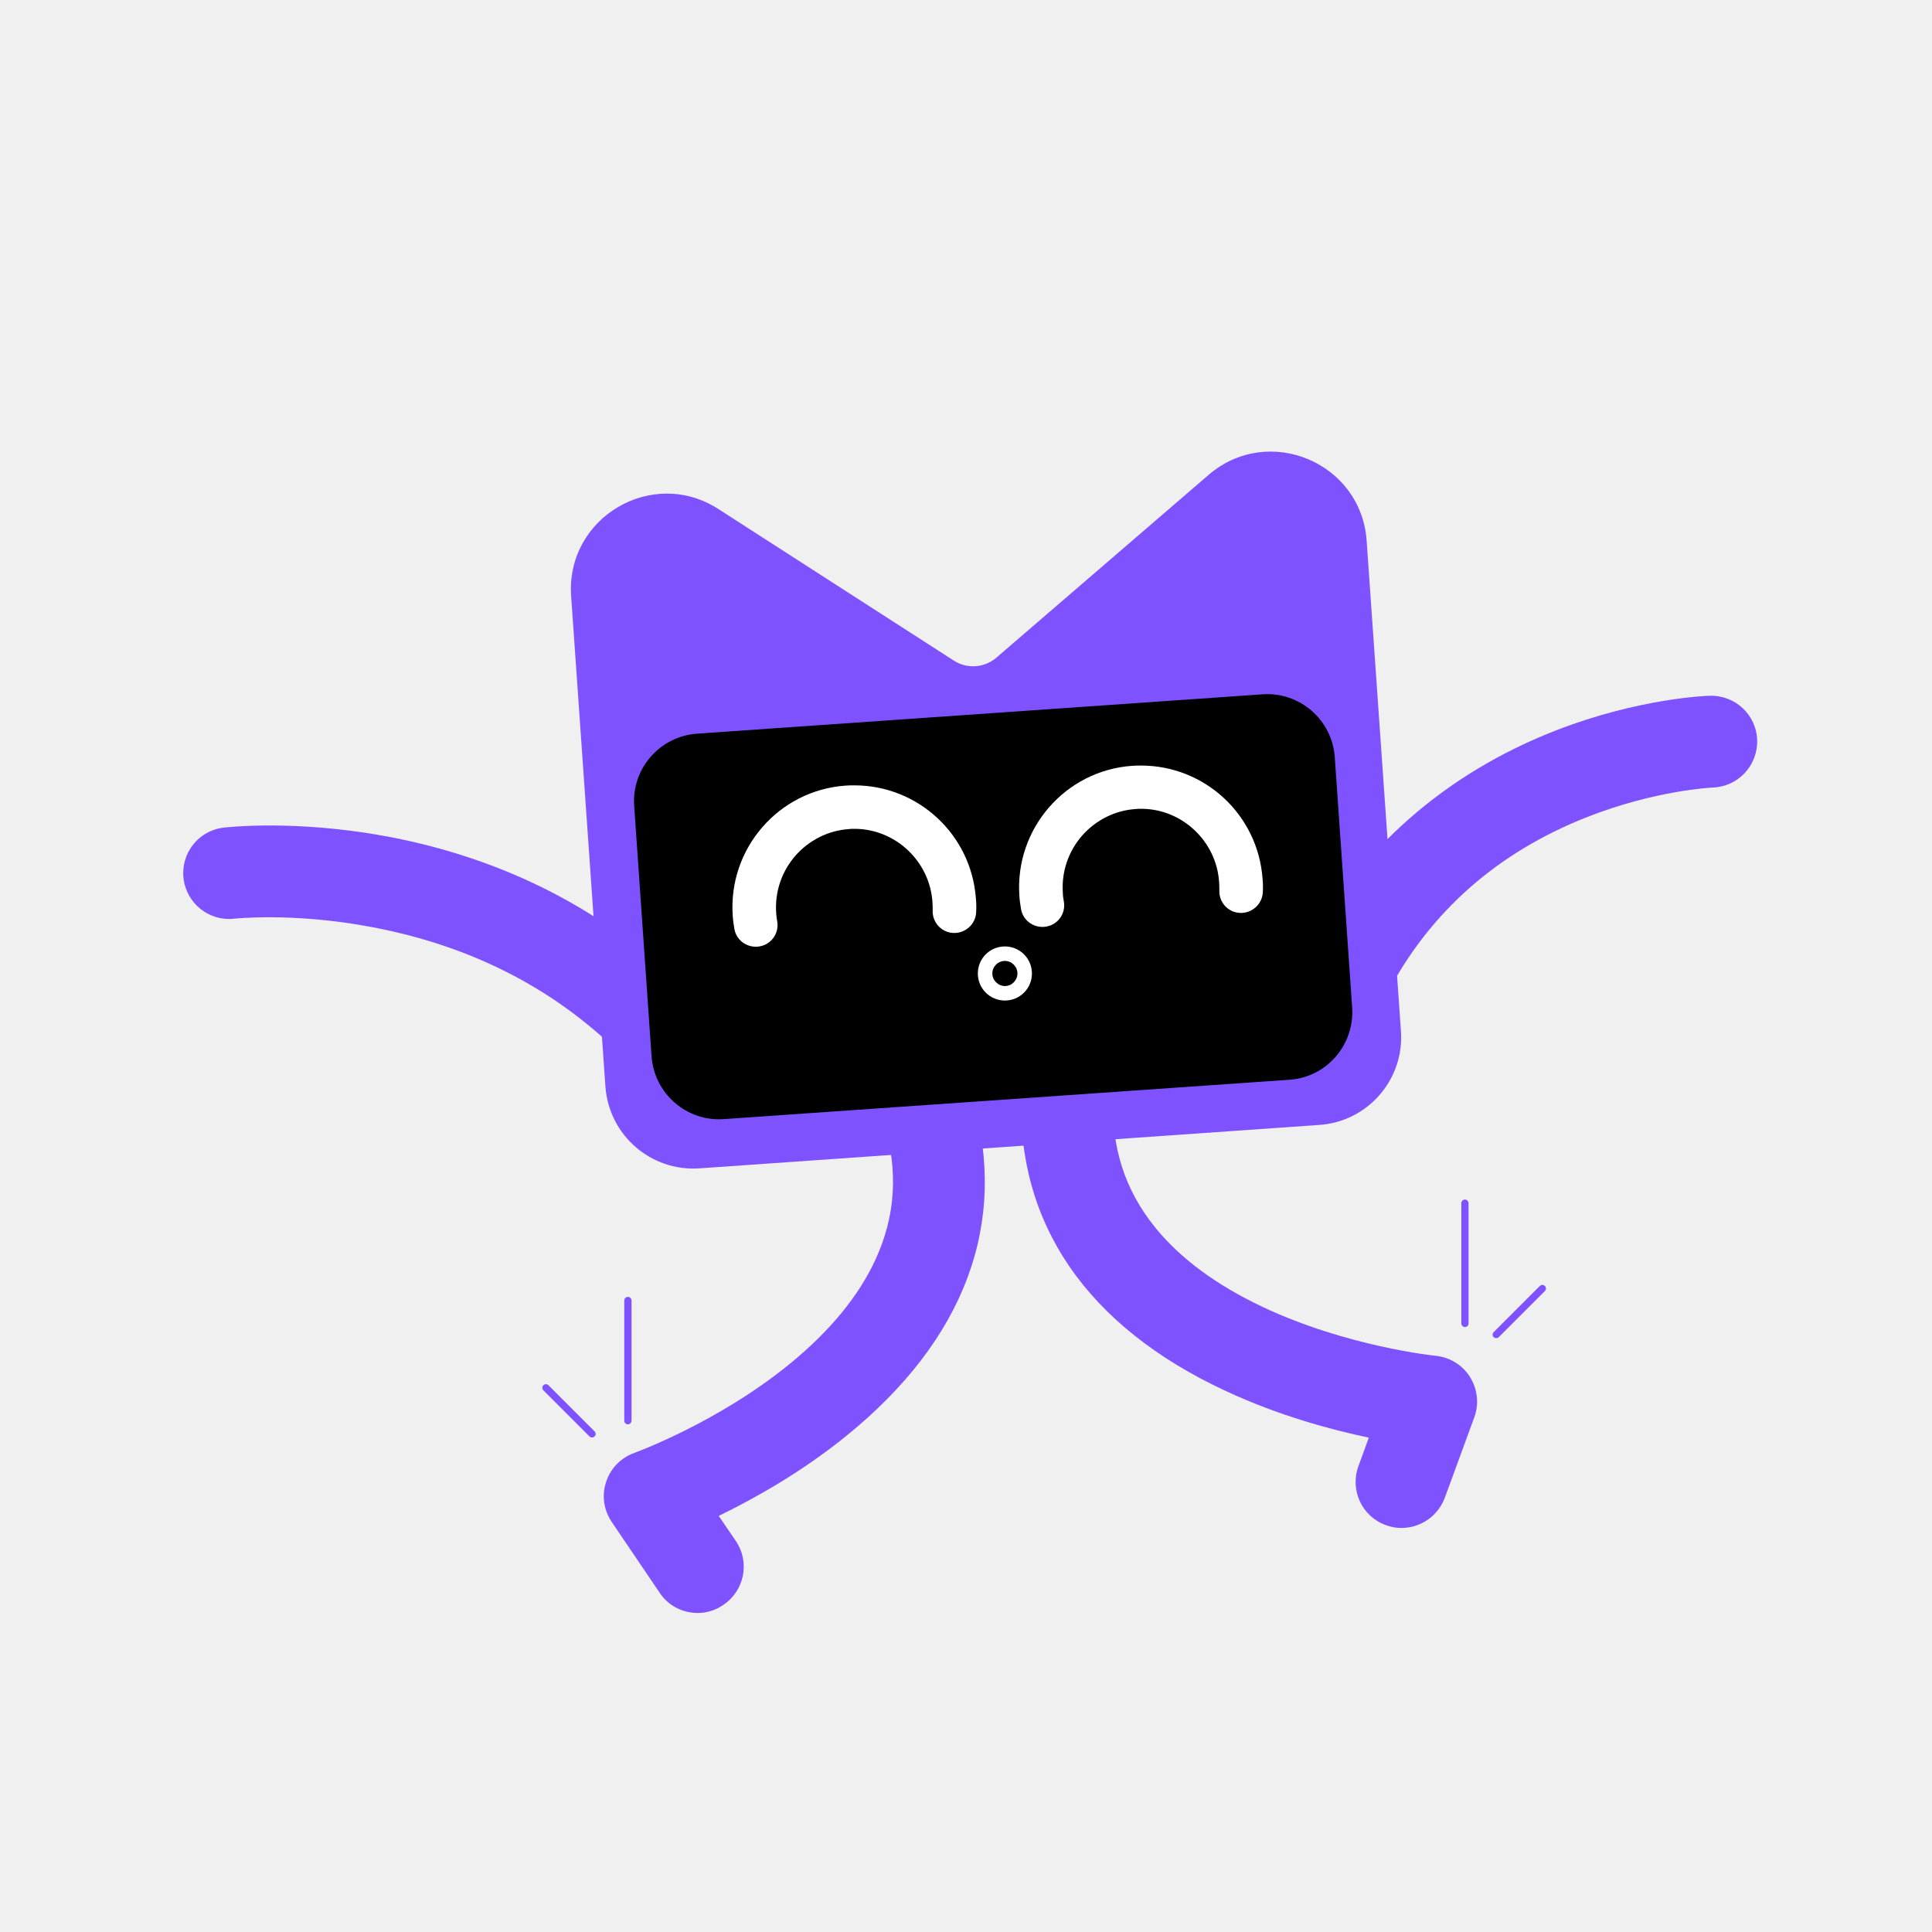
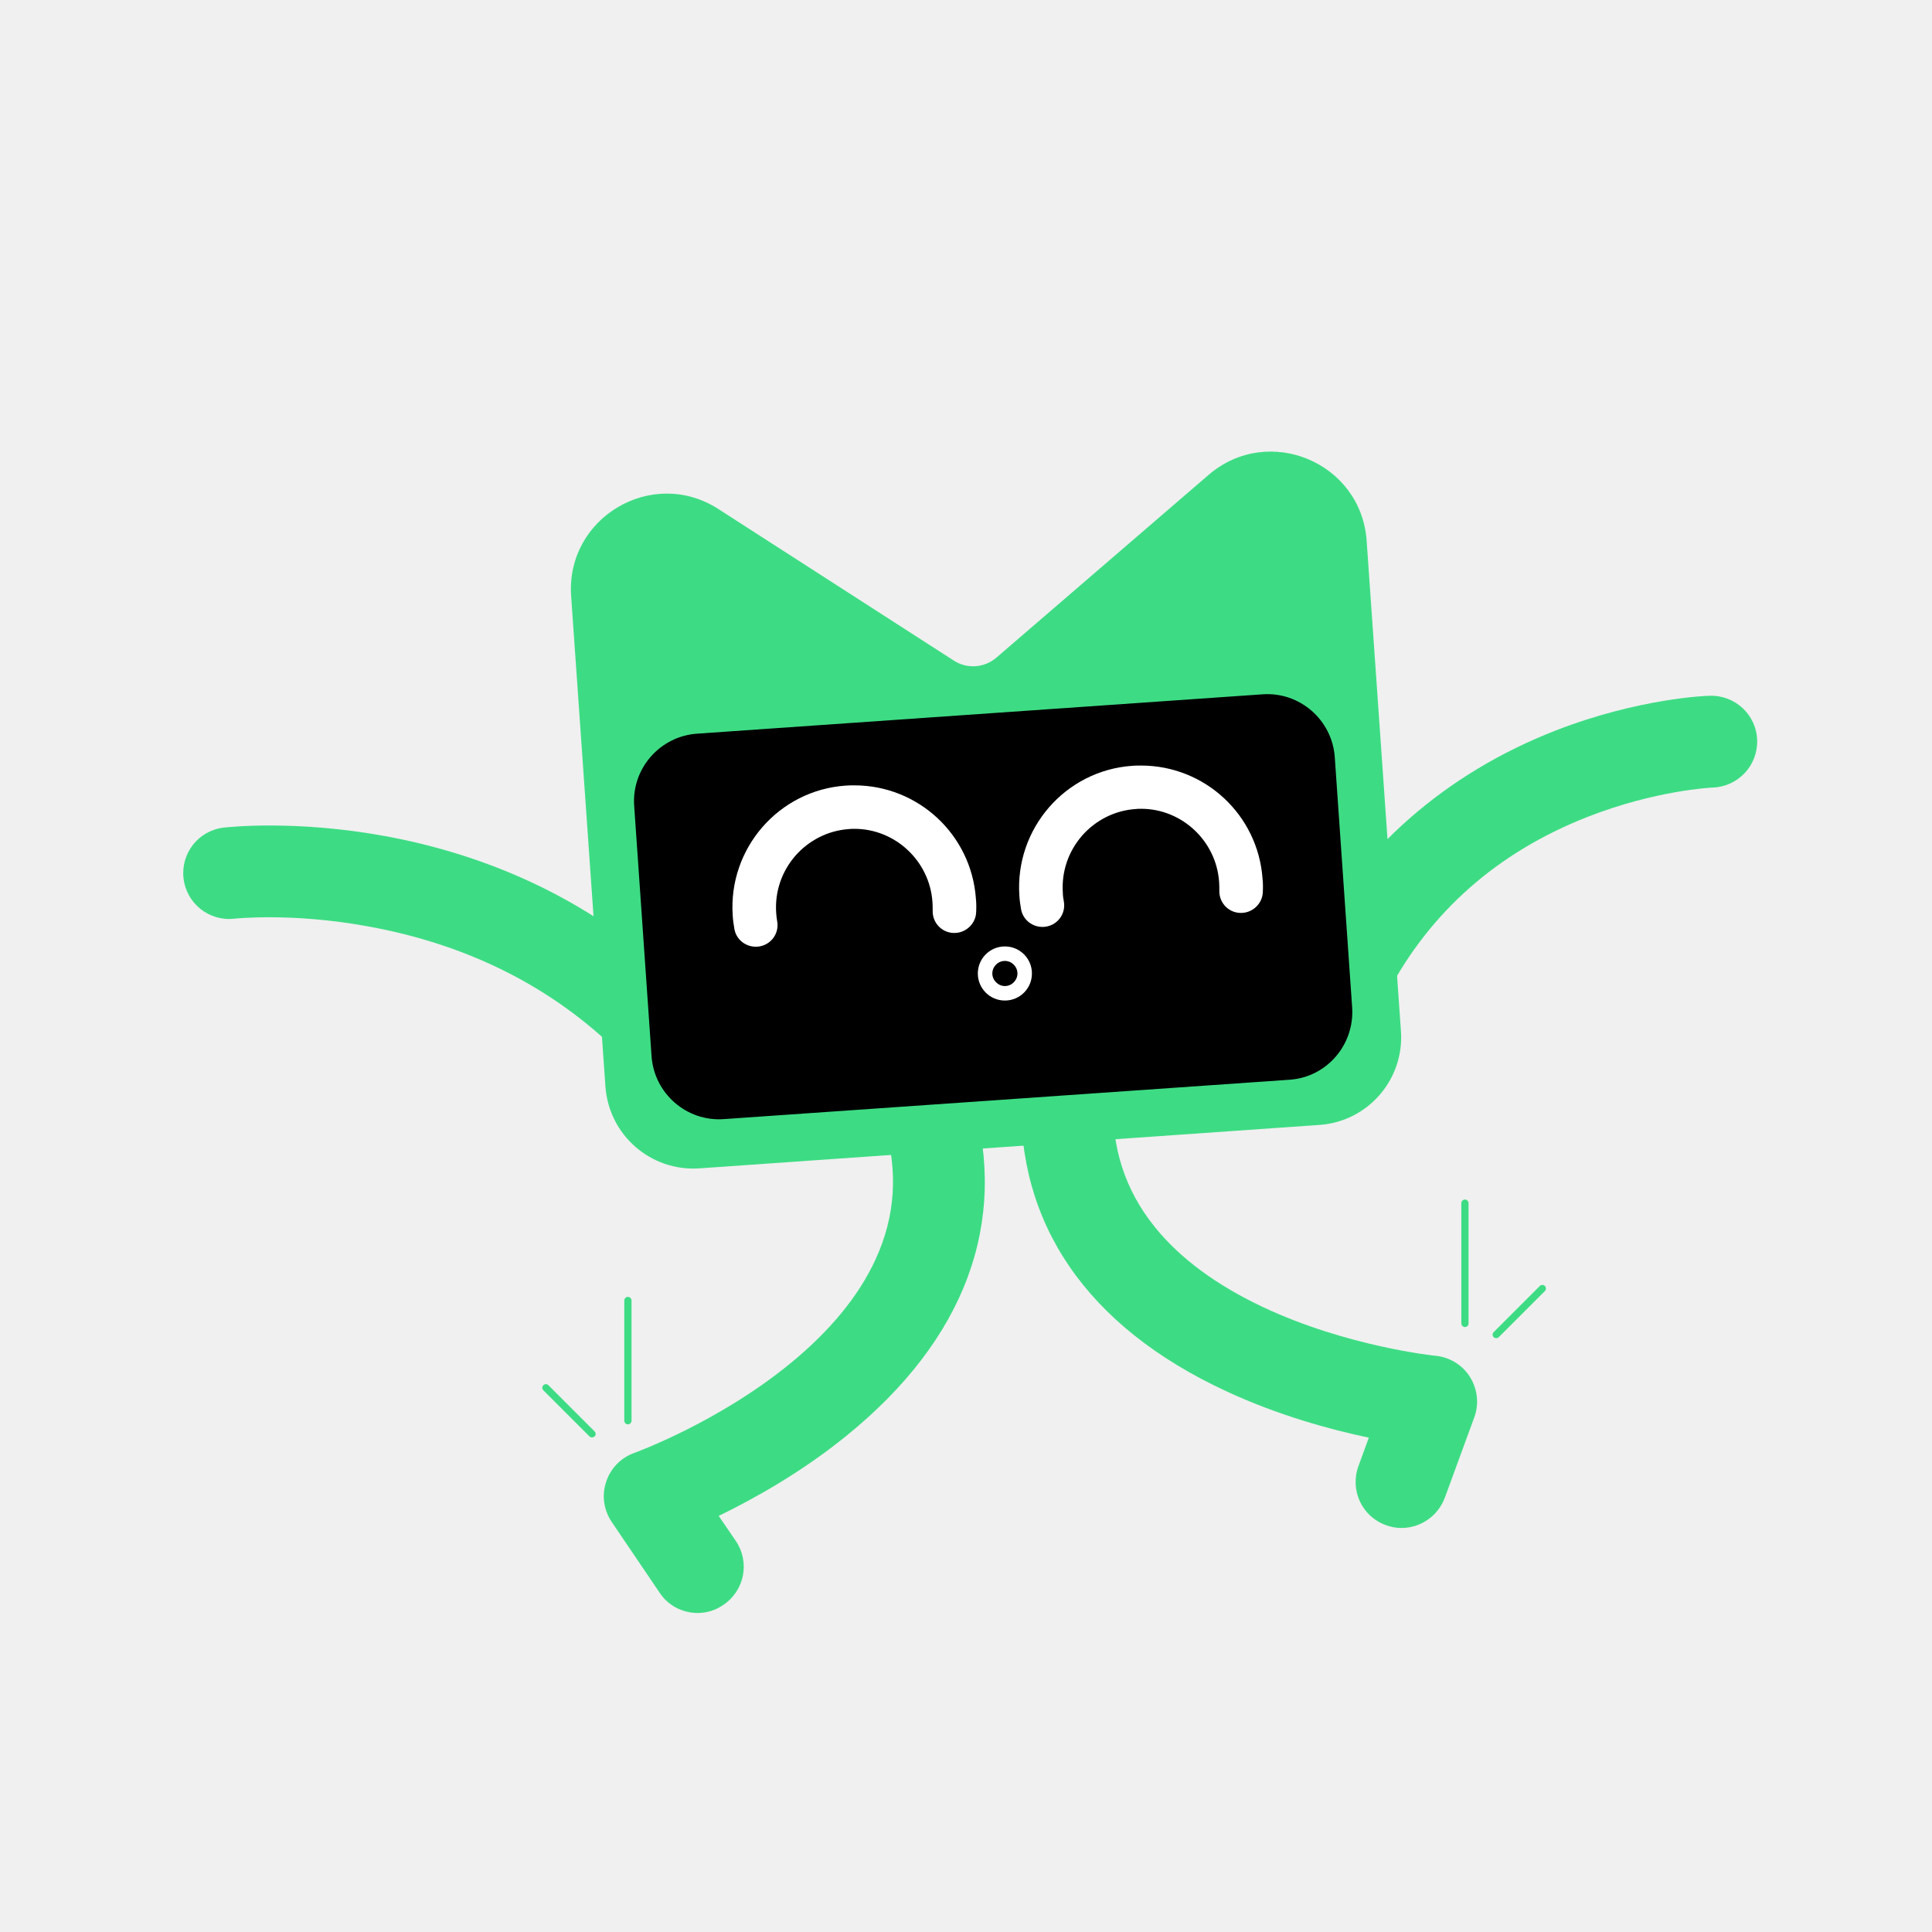
<svg xmlns="http://www.w3.org/2000/svg" version="1.1" id="Layer_1" x="0px" y="0px" viewBox="0 0 800 800" style="enable-background:new 0 0 800 800;" xml:space="preserve">
  <style type="text/css">
- 	.st0{fill:#7F52FF;}
+ 	.st0{fill:#3DDC84;}
	.st1{fill:#FFFFFF;}
	.st2{fill:#FE2857;}
</style>
  <g>
    <g>
      <g>
        <path class="st0" d="M288.9,667.9c-6.1,0-12.1-2.9-15.7-8.3l-19.9-29.4c-3.3-4.9-4.2-11-2.3-16.6c1.8-5.6,6.1-10,11.7-12     c0.3-0.1,34.7-12.6,64.5-37c16.5-13.5,28.4-28,35.3-43c8.3-18,9.5-36.5,3.6-56.6c-2.9-10.1,2.8-20.6,12.9-23.6     c10.1-2.9,20.6,2.8,23.6,12.9c15.1,51.9-2.9,100.4-52.2,140.3c-18.6,15.1-38.2,26-52.8,33.1l7.1,10.4c5.9,8.7,3.6,20.5-5.1,26.4     C296.3,666.8,292.6,667.9,288.9,667.9z" />
      </g>
      <g>
        <path class="st0" d="M580.3,632.7c-2.2,0-4.4-0.4-6.5-1.2c-9.9-3.6-14.9-14.5-11.3-24.4l4.3-11.8c-15.8-3.3-37.5-9.2-59.2-19.3     c-57.5-26.7-86.8-69.4-84.7-123.4c0.4-10.5,9.2-18.7,19.7-18.3c10.5,0.4,18.7,9.2,18.3,19.7c-0.8,20.9,4.8,38.6,17.3,54.1     c10.4,12.9,25.4,24,44.7,33.1c34.8,16.4,71.2,20.2,71.6,20.2c5.8,0.6,11.1,3.8,14.2,8.8c3.1,5,3.8,11.1,1.8,16.6l-12.2,33.3     C595.4,627.9,588.1,632.7,580.3,632.7z" />
      </g>
      <g>
        <path class="st0" d="M557.7,421.1c-3,0-6-0.7-8.8-2.2c-9.3-4.9-12.9-16.4-8-25.7c21.9-41.6,57.7-73,103.5-90.8     c34.3-13.3,62.4-14.3,63.6-14.3c10.5-0.3,19.3,7.9,19.6,18.4c0.3,10.5-7.9,19.2-18.3,19.6c-0.4,0-23.9,1.1-52.3,12.3     c-37,14.6-64.7,39.1-82.4,72.6C571.1,417.4,564.5,421.1,557.7,421.1z" />
      </g>
      <g>
        <path class="st0" d="M269.6,441.4c-4.8,0-9.6-1.8-13.3-5.5c-27.6-27.2-62.5-44.8-103.9-52.3c-31.5-5.8-55.2-3.2-55.4-3.2     c-10.4,1.2-19.8-6.3-21-16.7c-1.2-10.4,6.2-19.8,16.6-21c4.5-0.5,110.9-12.1,190.3,66.2c7.5,7.4,7.6,19.4,0.2,26.9     C279.4,439.5,274.5,441.4,269.6,441.4z" />
      </g>
      <g>
        <g>
          <path class="st0" d="M289.5,483.8l256.9-18c20-1.4,35.1-18.8,33.7-38.8l-14.2-203.1c-2.3-32.5-40.7-48.5-65.4-27.3l-87.9,75.7      c-5,4.3-12.2,4.8-17.7,1.2l-97.4-62.7c-27.4-17.7-63.3,3.5-61,36.1l14.2,203.1C252.2,470.1,269.5,485.1,289.5,483.8z" />
        </g>
        <g>
          <g>
            <path d="M533.9,447.1l-234.2,16.3c-15.4,1.1-28.8-10.6-29.9-26l-7.2-103.7c-1.1-15.4,10.6-28.8,26-29.9l234.2-16.3       c15.4-1.1,28.8,10.6,29.9,26l7.2,103.7C560.9,432.7,549.3,446.1,533.9,447.1z" />
          </g>
        </g>
      </g>
      <g>
        <path class="st1" d="M416.1,414.3c-6.2,0-11.2-5-11.2-11.2s5-11.2,11.2-11.2c6.2,0,11.2,5,11.2,11.2S422.3,414.3,416.1,414.3z      M416.1,397.9c-2.9,0-5.2,2.4-5.2,5.2s2.4,5.2,5.2,5.2c2.9,0,5.2-2.4,5.2-5.2S419,397.9,416.1,397.9z" />
      </g>
    </g>
    <g>
      <g>
        <path class="st1" d="M321.4,378c-0.6-8.6,2.2-17,7.9-23.6c5.7-6.5,13.6-10.5,22.2-11.1c0.8-0.1,1.5-0.1,2.3-0.1c0,0,0,0,0,0     c16.9,0,31.1,13.3,32.3,30.2c0.1,1.2,0.1,2.4,0.1,3.6c-0.2,5.4,4.3,9.7,9.6,9.3l0,0c4.5-0.3,8.2-4,8.4-8.5     c0.1-1.9,0.1-3.8-0.1-5.7c-1.9-26.6-24-46.9-50.3-46.9c-1.2,0-2.4,0-3.6,0.1c-27.8,1.9-48.7,26.1-46.8,53.8     c0.1,1.9,0.4,3.8,0.7,5.6c0.8,4.5,4.9,7.6,9.5,7.3h0c5.4-0.4,9.2-5.3,8.2-10.6C321.6,380.4,321.5,379.2,321.4,378z" />
      </g>
      <g>
        <path class="st1" d="M440.1,369.7c-0.6-8.6,2.2-17,7.9-23.6c5.7-6.5,13.6-10.5,22.2-11.1c0.8-0.1,1.5-0.1,2.3-0.1c0,0,0,0,0,0     c16.9,0,31.1,13.3,32.3,30.2c0.1,1.2,0.1,2.4,0.1,3.6c-0.2,5.4,4.3,9.7,9.6,9.3h0c4.5-0.3,8.2-4,8.4-8.5c0.1-1.9,0.1-3.7-0.1-5.6     c-1.9-26.6-24-46.9-50.3-46.9c-1.2,0-2.4,0-3.6,0.1c-27.8,1.9-48.7,26.1-46.8,53.8c0.1,1.9,0.4,3.8,0.7,5.6     c0.8,4.5,4.9,7.6,9.5,7.3h0c5.4-0.4,9.2-5.3,8.2-10.6C440.3,372.1,440.1,370.9,440.1,369.7z" />
      </g>
    </g>
    <g>
      <path class="st0" d="M606.6,549.5c-0.8,0-1.5-0.7-1.5-1.5v-49.8c0-0.8,0.7-1.5,1.5-1.5s1.5,0.7,1.5,1.5V548    C608.1,548.8,607.5,549.5,606.6,549.5z" />
    </g>
    <g>
      <path class="st0" d="M619.6,554.1c-0.4,0-0.8-0.1-1.1-0.4c-0.6-0.6-0.6-1.5,0-2.1l19.1-19.1c0.6-0.6,1.5-0.6,2.1,0    c0.6,0.6,0.6,1.5,0,2.1l-19.1,19.1C620.4,553.9,620,554.1,619.6,554.1z" />
    </g>
    <g>
      <path class="st0" d="M260,589.8c-0.8,0-1.5-0.7-1.5-1.5v-49.8c0-0.8,0.7-1.5,1.5-1.5s1.5,0.7,1.5,1.5v49.8    C261.5,589.1,260.8,589.8,260,589.8z" />
    </g>
    <g>
      <path class="st0" d="M245.2,595.2c-0.4,0-0.8-0.1-1.1-0.4L225,575.7c-0.6-0.6-0.6-1.5,0-2.1c0.6-0.6,1.5-0.6,2.1,0l19.1,19.1    c0.6,0.6,0.6,1.5,0,2.1C245.9,595,245.6,595.2,245.2,595.2z" />
    </g>
  </g>
</svg>
